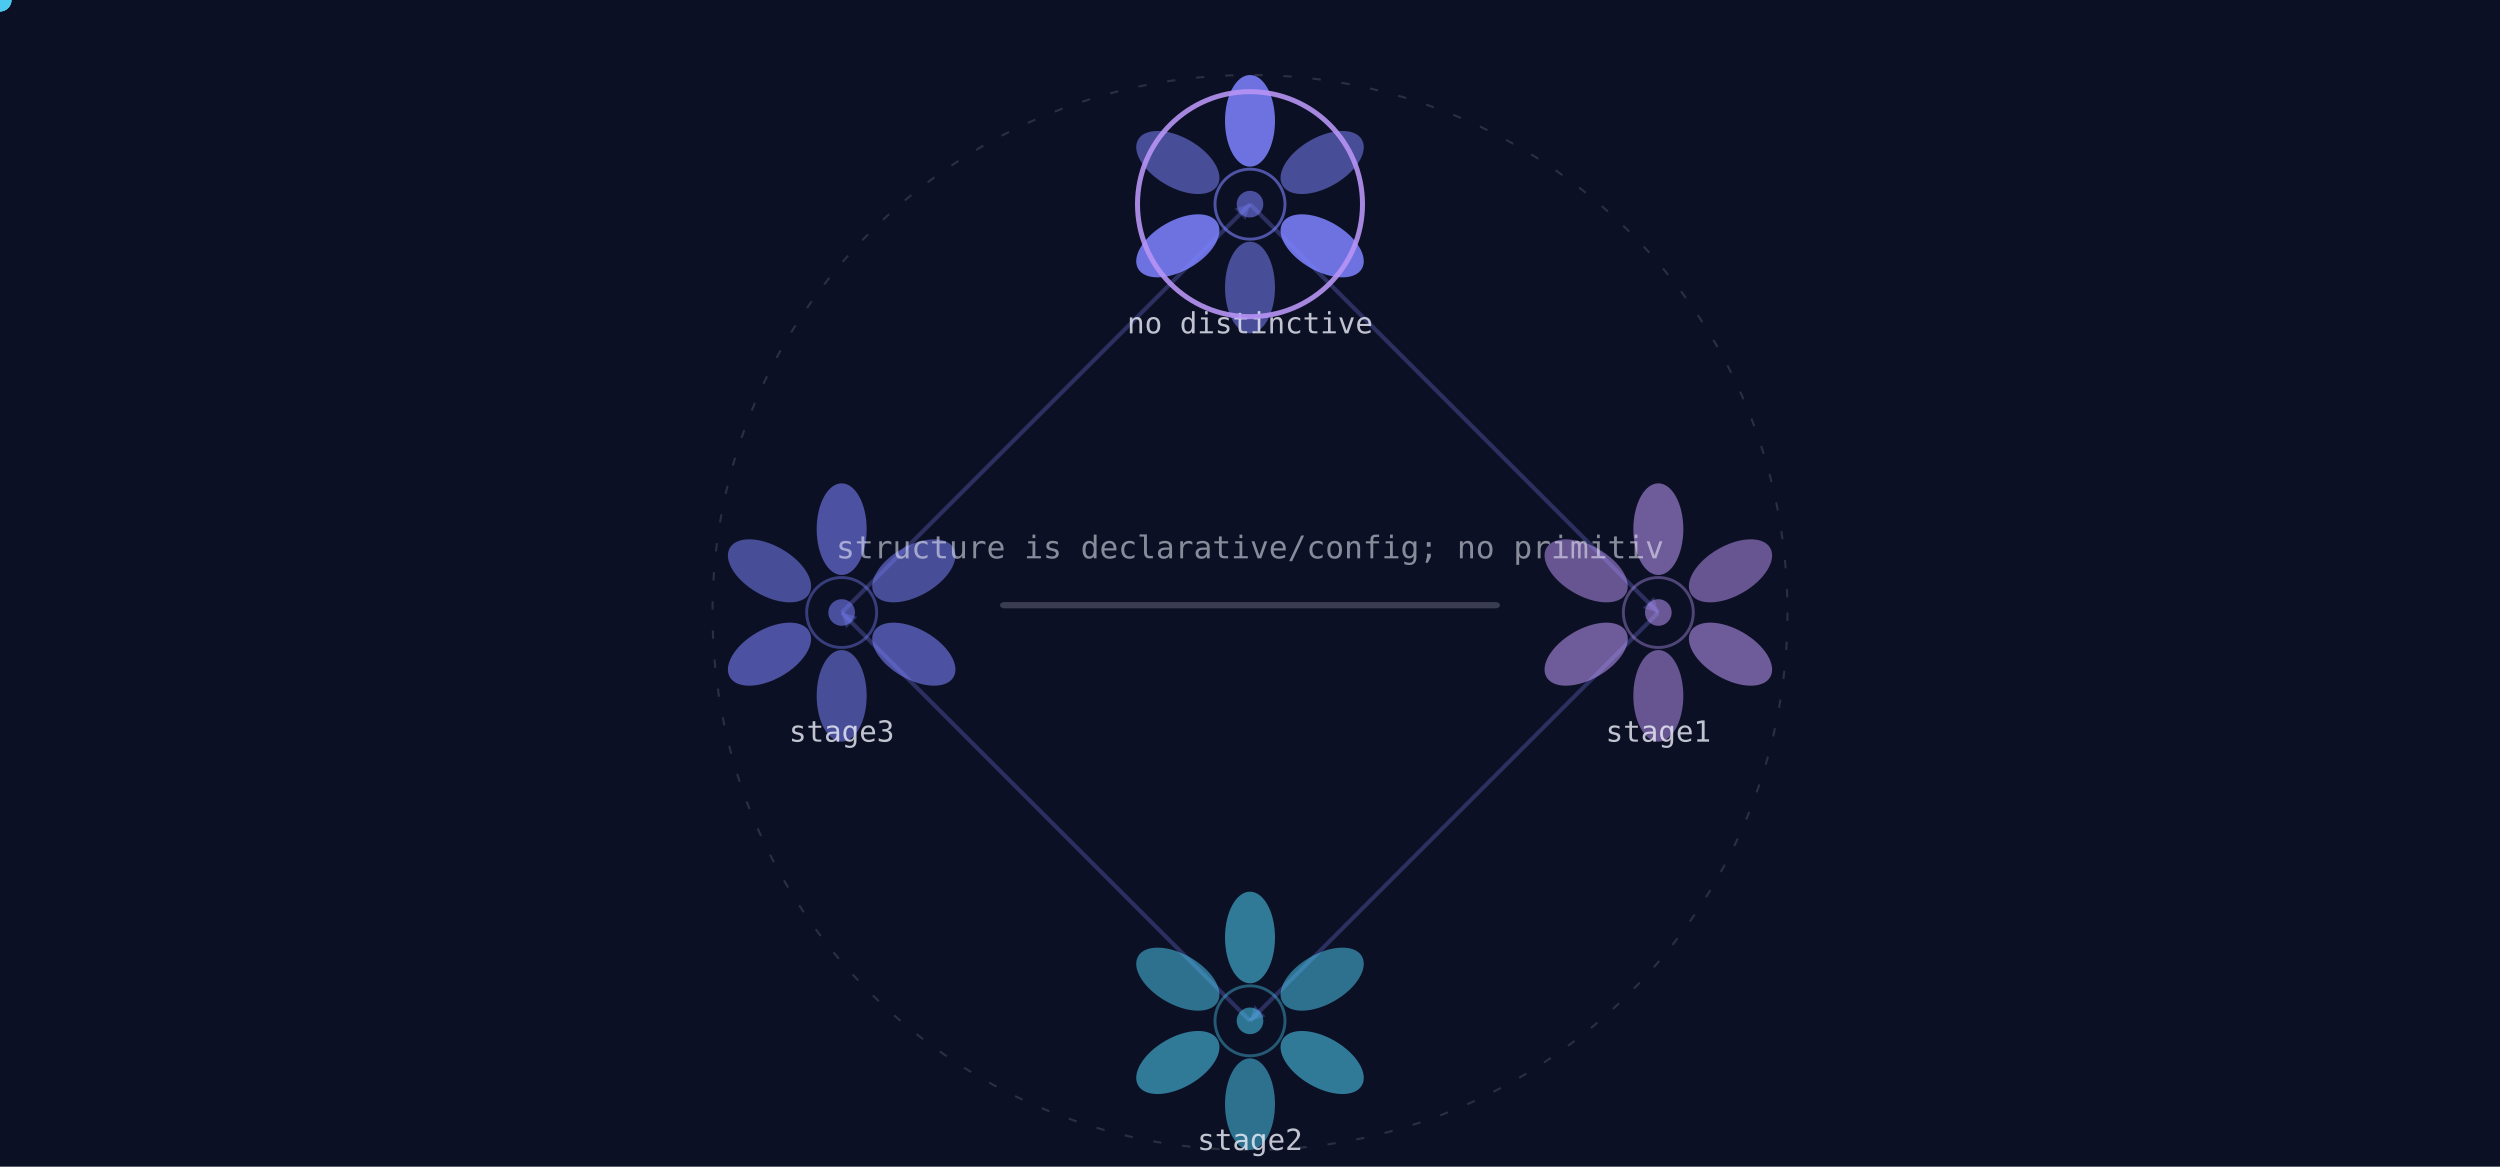
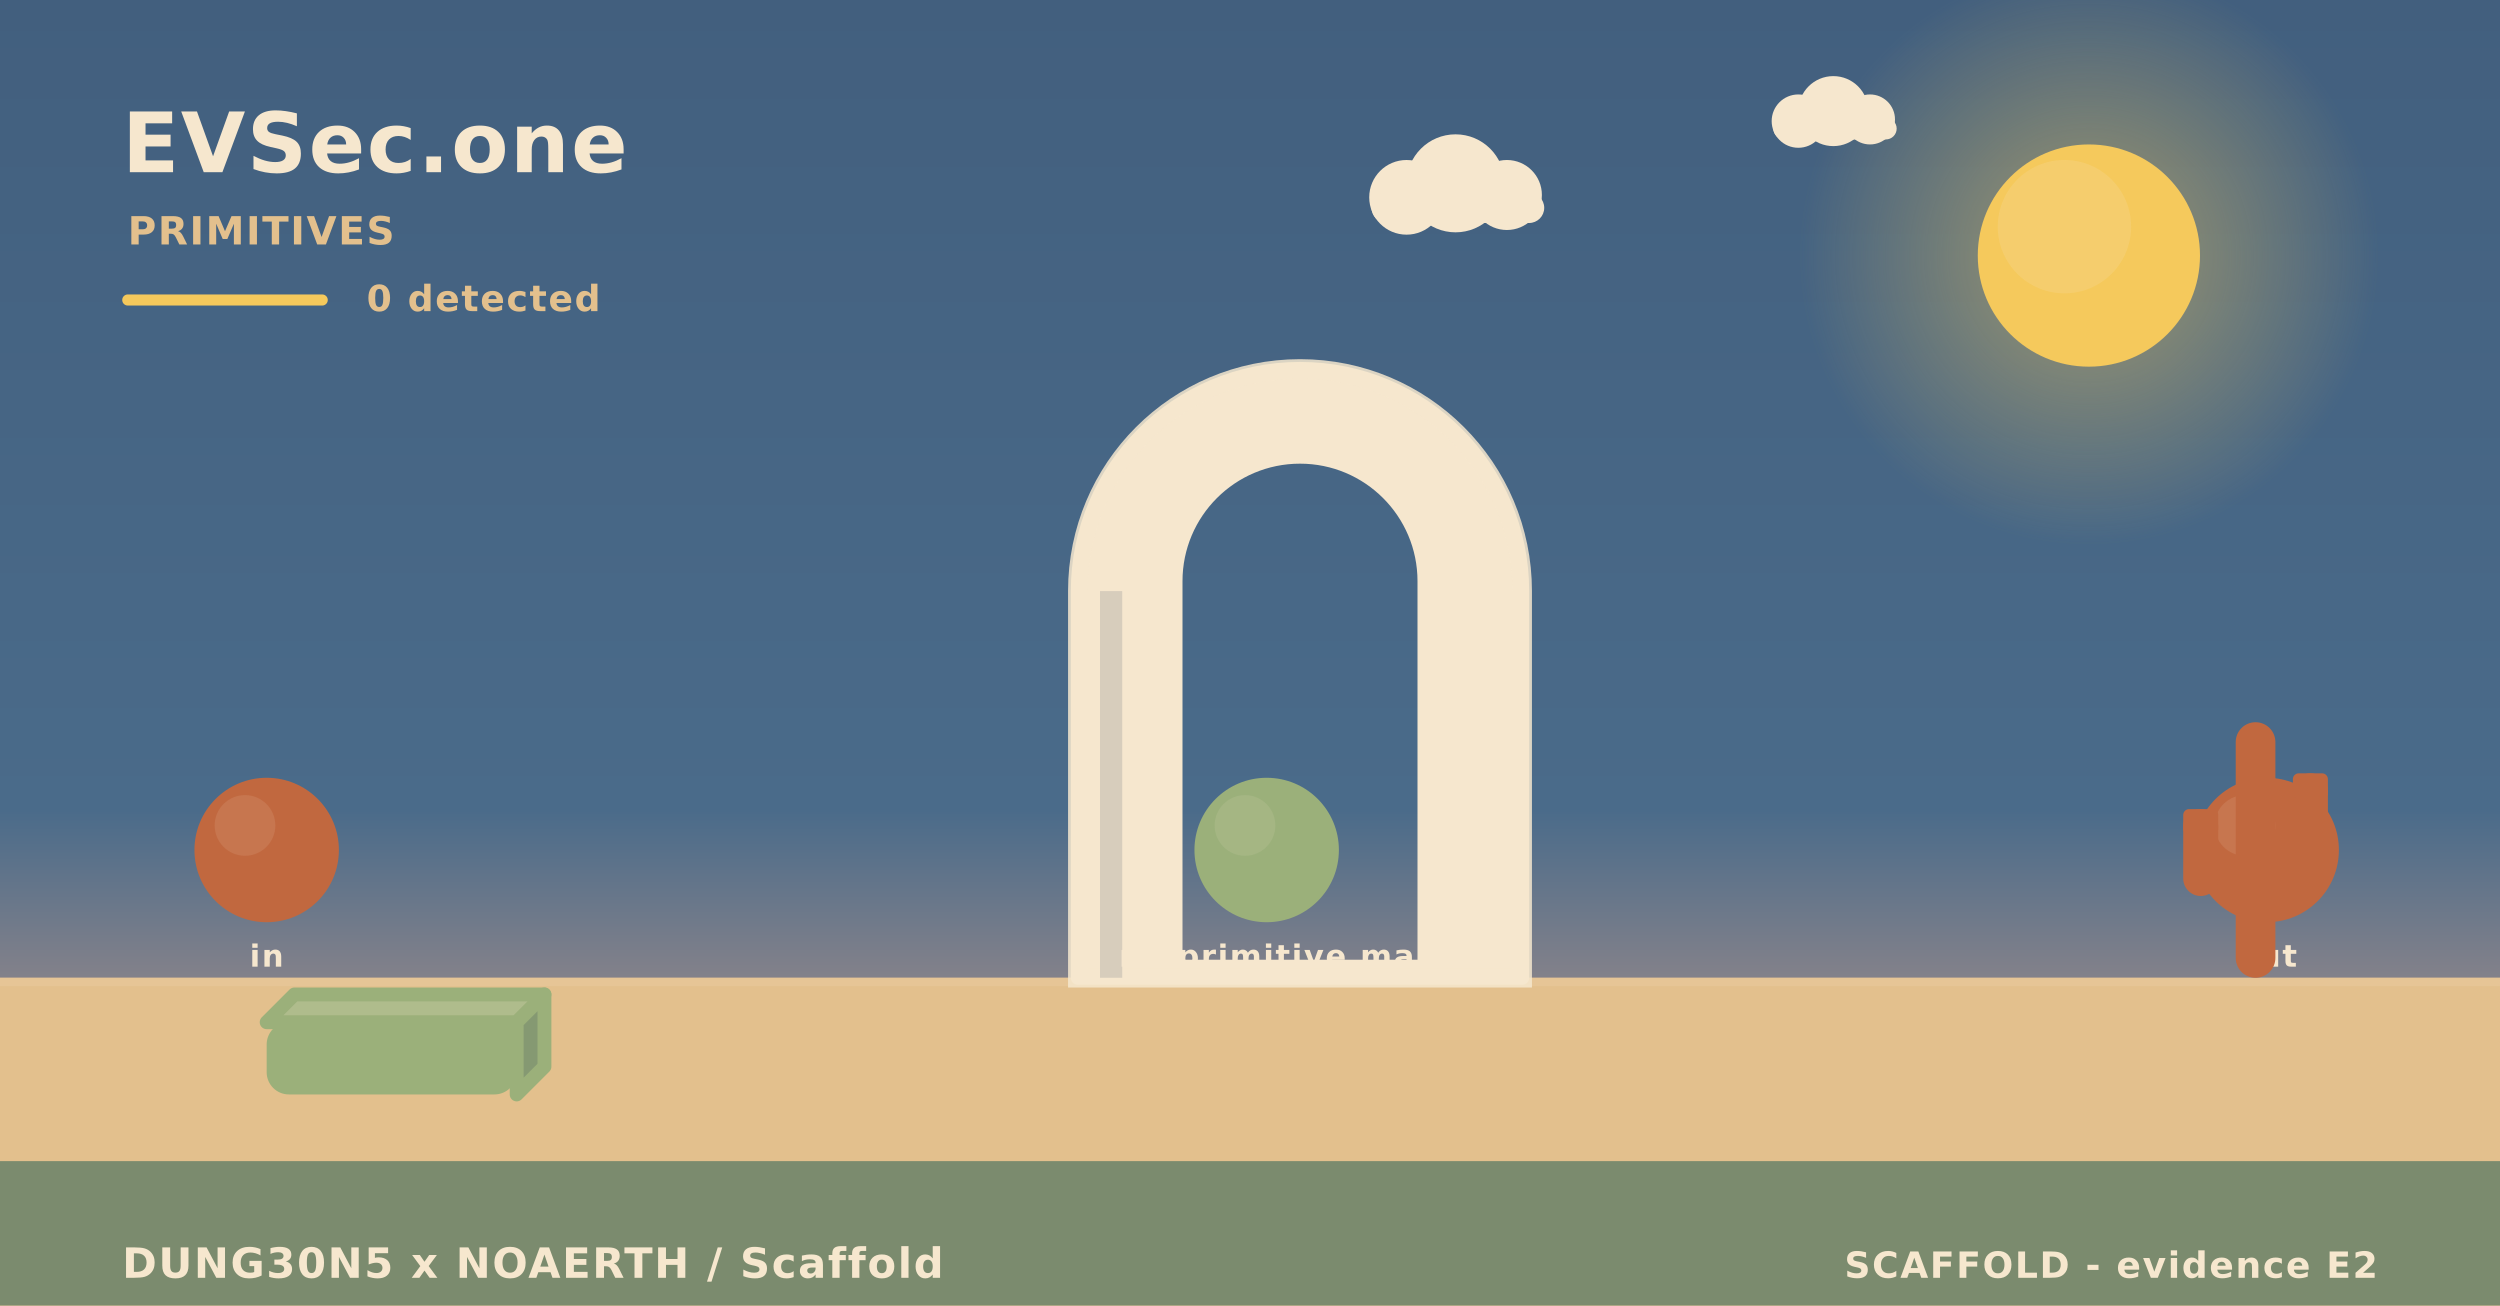
- <svg xmlns="http://www.w3.org/2000/svg" viewBox="0 0 1200 560" width="1200" height="560" role="img" aria-label="EVSec.one state machine">
-   <rect width="1200" height="560" fill="#0c1024" />
-   <defs>
-     <linearGradient id="gs" x1="0" y1="0" x2="1" y2="1">
-       <stop offset="0%" stop-color="#7c83ff" />
-       <stop offset="100%" stop-color="#b794f4" />
-     </linearGradient>
-   </defs>
-   <circle cx="600.00" cy="294.00" r="258.00" fill="none" stroke="rgba(238,240,251,0.140)" stroke-width="1.00" opacity="1.00" stroke-dasharray="4 10" />
-   <line x1="600.00" y1="98.00" x2="796.00" y2="294.00" stroke="rgba(124,131,255,0.500)" stroke-width="2.00" opacity="0.55" />
-   <polygon points="796.00,294.00 793.88,286.50 788.50,291.88" fill="rgba(124,131,255,0.500)" opacity="0.55" />
-   <g opacity="0.9">
-     <circle cx="0.00" cy="0.00" r="5.50" fill="#4cc9f0" opacity="1.00" />
-     <animateTransform attributeName="transform" type="translate" values="600.00,98.00 796.00,294.00" dur="6.55s" begin="0.0s" repeatCount="indefinite" />
-     <animateTransform attributeName="transform" type="translate" values="796.00,294.00 600.00,98.00" dur="6.55s" begin="3.275s" repeatCount="indefinite" />
+ <svg xmlns="http://www.w3.org/2000/svg" width="900" height="470" viewBox="0 0 900 470" role="img" aria-label="EVSec.one - how it behaves">
+   <linearGradient id="skys" x1="0" y1="0" x2="0" y2="1">
+     <stop offset="0" stop-color="#425f7e" />
+     <stop offset="0.62" stop-color="#4a6b8a" />
+     <stop offset="1" stop-color="#f3ad8a" />
+   </linearGradient>
+   <rect width="900" height="470" fill="url(#skys)" />
+   <radialGradient id="suns">
+     <stop offset="0.35" stop-color="#f5c95c" stop-opacity="0.34" />
+     <stop offset="1" stop-color="#f5c95c" stop-opacity="0" />
+   </radialGradient>
+   <circle cx="752" cy="92" r="104" fill="url(#suns)" />
+   <circle cx="752" cy="92" r="40" fill="#f5c95c" />
+   <circle cx="743.2" cy="81.6" r="24" fill="#f5d27e" opacity="0.5" />
+   <g>
+     <circle cx="524" cy="66" r="17.64" fill="#f6e7ce" />
+     <circle cx="506.36" cy="71.04" r="13.44" fill="#f6e7ce" />
+     <circle cx="542.48" cy="70.2" r="12.6" fill="#f6e7ce" />
+     <rect x="493.76" y="69.36" width="62.16" height="10.92" rx="5.46" fill="#f6e7ce" />
+     <animateTransform attributeName="transform" type="translate" values="0 0;24 0;0 0" dur="36s" begin="0s" repeatCount="indefinite" />
  </g>
-   <line x1="796.00" y1="294.00" x2="600.00" y2="490.00" stroke="rgba(124,131,255,0.500)" stroke-width="2.00" opacity="0.55" />
-   <polygon points="600.00,490.00 607.50,487.88 602.12,482.50" fill="rgba(124,131,255,0.500)" opacity="0.55" />
-   <g opacity="0.9">
-     <circle cx="0.00" cy="0.00" r="5.50" fill="#4cc9f0" opacity="1.00" />
-     <animateTransform attributeName="transform" type="translate" values="796.00,294.00 600.00,490.00" dur="6.55s" begin="1.637s" repeatCount="indefinite" />
-     <animateTransform attributeName="transform" type="translate" values="600.00,490.00 796.00,294.00" dur="6.55s" begin="4.912s" repeatCount="indefinite" />
+   <g>
+     <circle cx="660" cy="40" r="12.6" fill="#f6e7ce" />
+     <circle cx="647.4" cy="43.6" r="9.6" fill="#f6e7ce" />
+     <circle cx="673.2" cy="43" r="9" fill="#f6e7ce" />
+     <rect x="638.4" y="42.4" width="44.4" height="7.8" rx="3.9" fill="#f6e7ce" />
+     <animateTransform attributeName="transform" type="translate" values="0 0;-18 0;0 0" dur="46s" begin="3s" repeatCount="indefinite" />
  </g>
-   <line x1="600.00" y1="490.00" x2="404.00" y2="294.00" stroke="rgba(124,131,255,0.500)" stroke-width="2.00" opacity="0.55" />
-   <polygon points="404.00,294.00 406.12,301.50 411.50,296.12" fill="rgba(124,131,255,0.500)" opacity="0.55" />
-   <g opacity="0.9">
-     <circle cx="0.00" cy="0.00" r="5.50" fill="#4cc9f0" opacity="1.00" />
-     <animateTransform attributeName="transform" type="translate" values="600.00,490.00 404.00,294.00" dur="6.55s" begin="3.275s" repeatCount="indefinite" />
-     <animateTransform attributeName="transform" type="translate" values="404.00,294.00 600.00,490.00" dur="6.55s" begin="6.55s" repeatCount="indefinite" />
+   <rect x="0" y="352" width="900" height="118" fill="#e3c08d" />
+   <rect x="0" y="352" width="900" height="3" fill="#e6c596" />
+   <text x="44" y="62" font-family="Verdana,DejaVu Sans,sans-serif" font-size="30" font-weight="700" letter-spacing="0.6" fill="#f6e7ce" text-anchor="start">EVSec.one</text>
+   <text x="46" y="88" font-family="Verdana,DejaVu Sans,sans-serif" font-size="14" font-weight="700" letter-spacing="0.6" fill="#e3c08d" text-anchor="start">PRIMITIVES</text>
+   <rect x="44" y="106" width="74" height="4" rx="2" fill="#f5c95c" />
+   <text x="132" y="112" font-family="Verdana,DejaVu Sans,sans-serif" font-size="13" font-weight="700" letter-spacing="0.6" fill="#e3c08d" text-anchor="start">0 detected</text>
+   <path d="M388,352 L388,212.8 A80,80 0 0 1 548,212.8 L548,352 Z M423.2,348 L423.2,209.22 A44.8,44.8 0 0 1 512.8,209.22 L512.8,348 Z" fill="#f6e7ce" fill-rule="evenodd" stroke="#f6e7ce" stroke-width="5" stroke-linejoin="round" />
+   <path d="M388,352 L388,212.8 A80,80 0 0 1 548,212.8 L548,352 Z" fill="none" stroke="#f6e7ce" stroke-width="7" stroke-linecap="round" opacity="0.85" />
+   <rect x="396" y="212.8" width="8" height="139.2" fill="#d7cdbc" />
+   <circle cx="96" cy="306" r="26" fill="#c1683f" />
+   <circle cx="88.2" cy="297.16" r="10.92" fill="#cc815c" opacity="0.55" />
+   <text x="96" y="348" font-family="Verdana,DejaVu Sans,sans-serif" font-size="11" font-weight="700" letter-spacing="0.6" fill="#f6e7ce" text-anchor="middle">in</text>
+   <g>
+     <circle cx="456" cy="306" r="26" fill="#9bb07a" />
+     <circle cx="448.2" cy="297.16" r="10.92" fill="#adbb8b" opacity="0.55" />
+     <animate attributeName="opacity" values="0.8;1;0.8" dur="4.6s" begin="0s" repeatCount="indefinite" />
  </g>
-   <line x1="404.00" y1="294.00" x2="600.00" y2="98.00" stroke="rgba(124,131,255,0.500)" stroke-width="2.00" opacity="0.55" />
-   <polygon points="600.00,98.00 592.50,100.12 597.88,105.50" fill="rgba(124,131,255,0.500)" opacity="0.55" />
-   <g opacity="0.9">
-     <circle cx="0.00" cy="0.00" r="5.50" fill="#4cc9f0" opacity="1.00" />
-     <animateTransform attributeName="transform" type="translate" values="404.00,294.00 600.00,98.00" dur="6.55s" begin="4.912s" repeatCount="indefinite" />
-     <animateTransform attributeName="transform" type="translate" values="600.00,98.00 404.00,294.00" dur="6.55s" begin="8.188s" repeatCount="indefinite" />
-   </g>
-   <ellipse cx="600.00" cy="58.00" rx="12.00" ry="22.00" fill="rgba(124,131,255,0.900)" opacity="0.95" transform="rotate(0.0 600.00 58.00)" />
-   <ellipse cx="634.64" cy="78.00" rx="12.00" ry="22.00" fill="rgba(124,131,255,0.550)" opacity="0.95" transform="rotate(60.0 634.64 78.00)" />
-   <ellipse cx="634.64" cy="118.00" rx="12.00" ry="22.00" fill="rgba(124,131,255,0.900)" opacity="0.95" transform="rotate(120.0 634.64 118.00)" />
-   <ellipse cx="600.00" cy="138.00" rx="12.00" ry="22.00" fill="rgba(124,131,255,0.550)" opacity="0.95" transform="rotate(180.0 600.00 138.00)" />
-   <ellipse cx="565.36" cy="118.00" rx="12.00" ry="22.00" fill="rgba(124,131,255,0.900)" opacity="0.95" transform="rotate(240.0 565.36 118.00)" />
-   <ellipse cx="565.36" cy="78.00" rx="12.00" ry="22.00" fill="rgba(124,131,255,0.550)" opacity="0.95" transform="rotate(300.0 565.36 78.00)" />
-   <circle cx="600.00" cy="98.00" r="16.80" fill="none" stroke="rgba(124,131,255,0.900)" stroke-width="1.40" opacity="0.66" />
-   <circle cx="600.00" cy="98.00" r="6.40" fill="rgba(124,131,255,0.550)" opacity="1.00" />
-   <text x="600" y="160" font-family="ui-monospace,Menlo,monospace" font-size="14" fill="rgba(238,240,251,0.800)" text-anchor="middle">no distinctive</text>
-   <g>
-     <circle cx="600.00" cy="98.00" r="54.00" fill="none" stroke="#b794f4" stroke-width="2.40" opacity="0.90" />
-     <animate attributeName="opacity" values="0.25;1.0;0.25" dur="13.1s" begin="0.0s" repeatCount="indefinite" />
-   </g>
-   <ellipse cx="796.00" cy="254.00" rx="12.00" ry="22.00" fill="rgba(183,148,244,0.600)" opacity="0.95" transform="rotate(0.0 796.00 254.00)" />
-   <ellipse cx="830.64" cy="274.00" rx="12.00" ry="22.00" fill="rgba(183,148,244,0.550)" opacity="0.95" transform="rotate(60.0 830.64 274.00)" />
-   <ellipse cx="830.64" cy="314.00" rx="12.00" ry="22.00" fill="rgba(183,148,244,0.600)" opacity="0.95" transform="rotate(120.0 830.64 314.00)" />
-   <ellipse cx="796.00" cy="334.00" rx="12.00" ry="22.00" fill="rgba(183,148,244,0.550)" opacity="0.95" transform="rotate(180.0 796.00 334.00)" />
-   <ellipse cx="761.36" cy="314.00" rx="12.00" ry="22.00" fill="rgba(183,148,244,0.600)" opacity="0.95" transform="rotate(240.0 761.36 314.00)" />
-   <ellipse cx="761.36" cy="274.00" rx="12.00" ry="22.00" fill="rgba(183,148,244,0.550)" opacity="0.95" transform="rotate(300.0 761.36 274.00)" />
-   <circle cx="796.00" cy="294.00" r="16.80" fill="none" stroke="rgba(183,148,244,0.600)" stroke-width="1.40" opacity="0.66" />
-   <circle cx="796.00" cy="294.00" r="6.40" fill="rgba(183,148,244,0.550)" opacity="1.00" />
-   <text x="796" y="356" font-family="ui-monospace,Menlo,monospace" font-size="14" fill="rgba(238,240,251,0.800)" text-anchor="middle">stage1</text>
-   <ellipse cx="600.00" cy="450.00" rx="12.00" ry="22.00" fill="rgba(76,201,240,0.600)" opacity="0.95" transform="rotate(0.0 600.00 450.00)" />
-   <ellipse cx="634.64" cy="470.00" rx="12.00" ry="22.00" fill="rgba(76,201,240,0.550)" opacity="0.95" transform="rotate(60.0 634.64 470.00)" />
-   <ellipse cx="634.64" cy="510.00" rx="12.00" ry="22.00" fill="rgba(76,201,240,0.600)" opacity="0.95" transform="rotate(120.0 634.64 510.00)" />
-   <ellipse cx="600.00" cy="530.00" rx="12.00" ry="22.00" fill="rgba(76,201,240,0.550)" opacity="0.95" transform="rotate(180.0 600.00 530.00)" />
-   <ellipse cx="565.36" cy="510.00" rx="12.00" ry="22.00" fill="rgba(76,201,240,0.600)" opacity="0.95" transform="rotate(240.0 565.36 510.00)" />
-   <ellipse cx="565.36" cy="470.00" rx="12.00" ry="22.00" fill="rgba(76,201,240,0.550)" opacity="0.95" transform="rotate(300.0 565.36 470.00)" />
-   <circle cx="600.00" cy="490.00" r="16.80" fill="none" stroke="rgba(76,201,240,0.600)" stroke-width="1.40" opacity="0.66" />
-   <circle cx="600.00" cy="490.00" r="6.40" fill="rgba(76,201,240,0.550)" opacity="1.00" />
-   <text x="600" y="552" font-family="ui-monospace,Menlo,monospace" font-size="14" fill="rgba(238,240,251,0.800)" text-anchor="middle">stage2</text>
-   <ellipse cx="404.00" cy="254.00" rx="12.00" ry="22.00" fill="rgba(124,131,255,0.600)" opacity="0.95" transform="rotate(0.0 404.00 254.00)" />
-   <ellipse cx="438.64" cy="274.00" rx="12.00" ry="22.00" fill="rgba(124,131,255,0.550)" opacity="0.95" transform="rotate(60.0 438.64 274.00)" />
-   <ellipse cx="438.64" cy="314.00" rx="12.00" ry="22.00" fill="rgba(124,131,255,0.600)" opacity="0.95" transform="rotate(120.0 438.64 314.00)" />
-   <ellipse cx="404.00" cy="334.00" rx="12.00" ry="22.00" fill="rgba(124,131,255,0.550)" opacity="0.95" transform="rotate(180.0 404.00 334.00)" />
-   <ellipse cx="369.36" cy="314.00" rx="12.00" ry="22.00" fill="rgba(124,131,255,0.600)" opacity="0.95" transform="rotate(240.0 369.36 314.00)" />
-   <ellipse cx="369.36" cy="274.00" rx="12.00" ry="22.00" fill="rgba(124,131,255,0.550)" opacity="0.95" transform="rotate(300.0 369.36 274.00)" />
-   <circle cx="404.00" cy="294.00" r="16.80" fill="none" stroke="rgba(124,131,255,0.600)" stroke-width="1.40" opacity="0.66" />
-   <circle cx="404.00" cy="294.00" r="6.40" fill="rgba(124,131,255,0.550)" opacity="1.00" />
-   <text x="404" y="356" font-family="ui-monospace,Menlo,monospace" font-size="14" fill="rgba(238,240,251,0.800)" text-anchor="middle">stage3</text>
-   <rect x="480.00" y="289.00" width="240.00" height="3.00" rx="2.00" fill="rgba(238,240,251,0.200)" opacity="1.00" />
-   <text x="600" y="268" font-family="ui-monospace,Menlo,monospace" font-size="15" fill="rgba(238,240,251,0.550)" text-anchor="middle">structure is declarative/config; no primitiv</text>
+   <text x="456" y="348" font-family="Verdana,DejaVu Sans,sans-serif" font-size="11" font-weight="700" letter-spacing="0.6" fill="#f6e7ce" text-anchor="middle">no primitive ma</text>
+   <circle cx="816" cy="306" r="26" fill="#c1683f" />
+   <circle cx="808.2" cy="297.16" r="10.92" fill="#cc815c" opacity="0.55" />
+   <text x="816" y="348" font-family="Verdana,DejaVu Sans,sans-serif" font-size="11" font-weight="700" letter-spacing="0.6" fill="#f6e7ce" text-anchor="middle">out</text>
+   <path d="M96,368 L186,368 L196,358 L106,358 Z" fill="#afbc8c" stroke="#9bb07a" stroke-width="5" stroke-linejoin="round" />
+   <path d="M186,368 L196,358 L196,384 L186,394 Z" fill="#859972" stroke="#9bb07a" stroke-width="5" stroke-linejoin="round" />
+   <rect x="96" y="368" width="90" height="26" rx="8" fill="#9bb07a" />
+   <rect x="804.86" y="260" width="14.28" height="92" rx="7.14" fill="#c1683f" />
+   <rect x="785.96" y="291.28" width="12.6" height="31.28" rx="6.3" fill="#c1683f" />
+   <rect x="785.96" y="291.28" width="12.6" height="9.2" rx="2.1" fill="#c1683f" />
+   <rect x="825.44" y="278.4" width="12.6" height="31.28" rx="6.3" fill="#c1683f" />
+   <rect x="825.44" y="278.4" width="12.6" height="9.2" rx="2.1" fill="#c1683f" />
+   <rect x="0" y="418" width="900" height="52" rx="0" fill="#75886c" opacity="0.94" />
+   <text x="44" y="460" font-family="Verdana,DejaVu Sans,sans-serif" font-size="15" font-weight="700" letter-spacing="0.6" fill="#f6e7ce" text-anchor="start">DUNG30N5 x NOAERTH  /  Scaffold</text>
+   <text x="856" y="460" font-family="Verdana,DejaVu Sans,sans-serif" font-size="13" font-weight="700" letter-spacing="0.6" fill="#f6e7ce" text-anchor="end">SCAFFOLD  -  evidence E2</text>
</svg>
